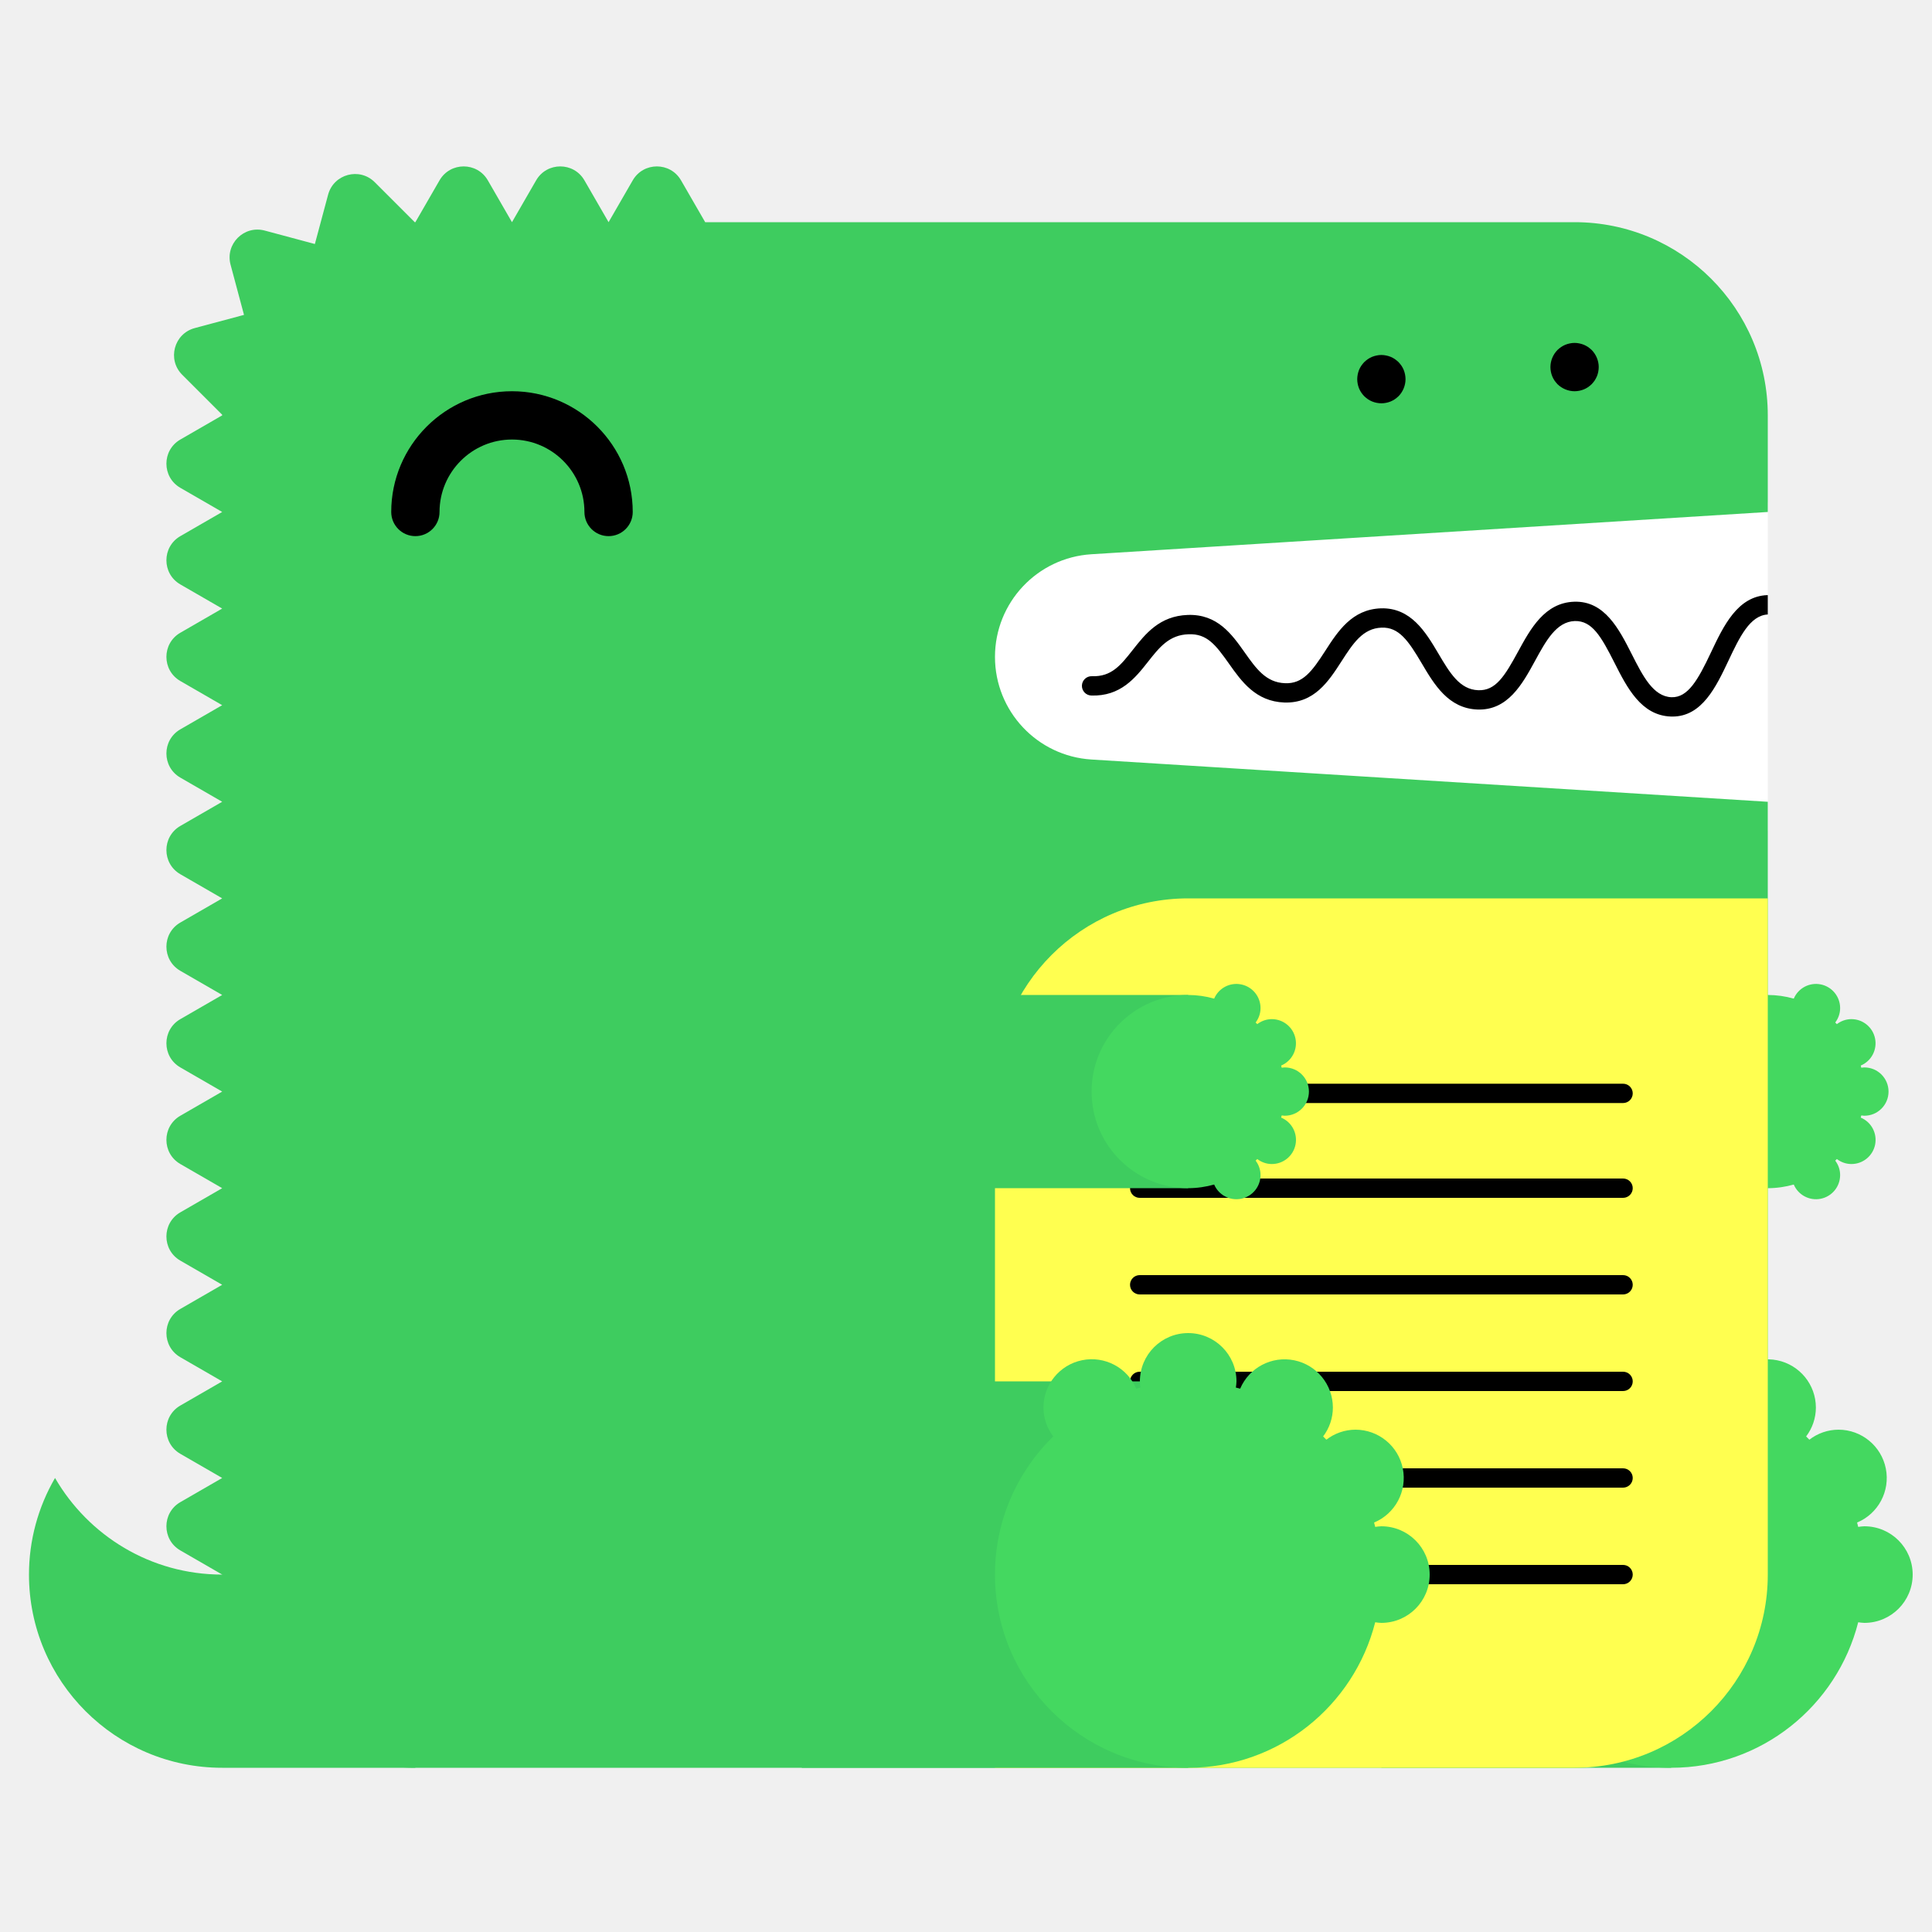
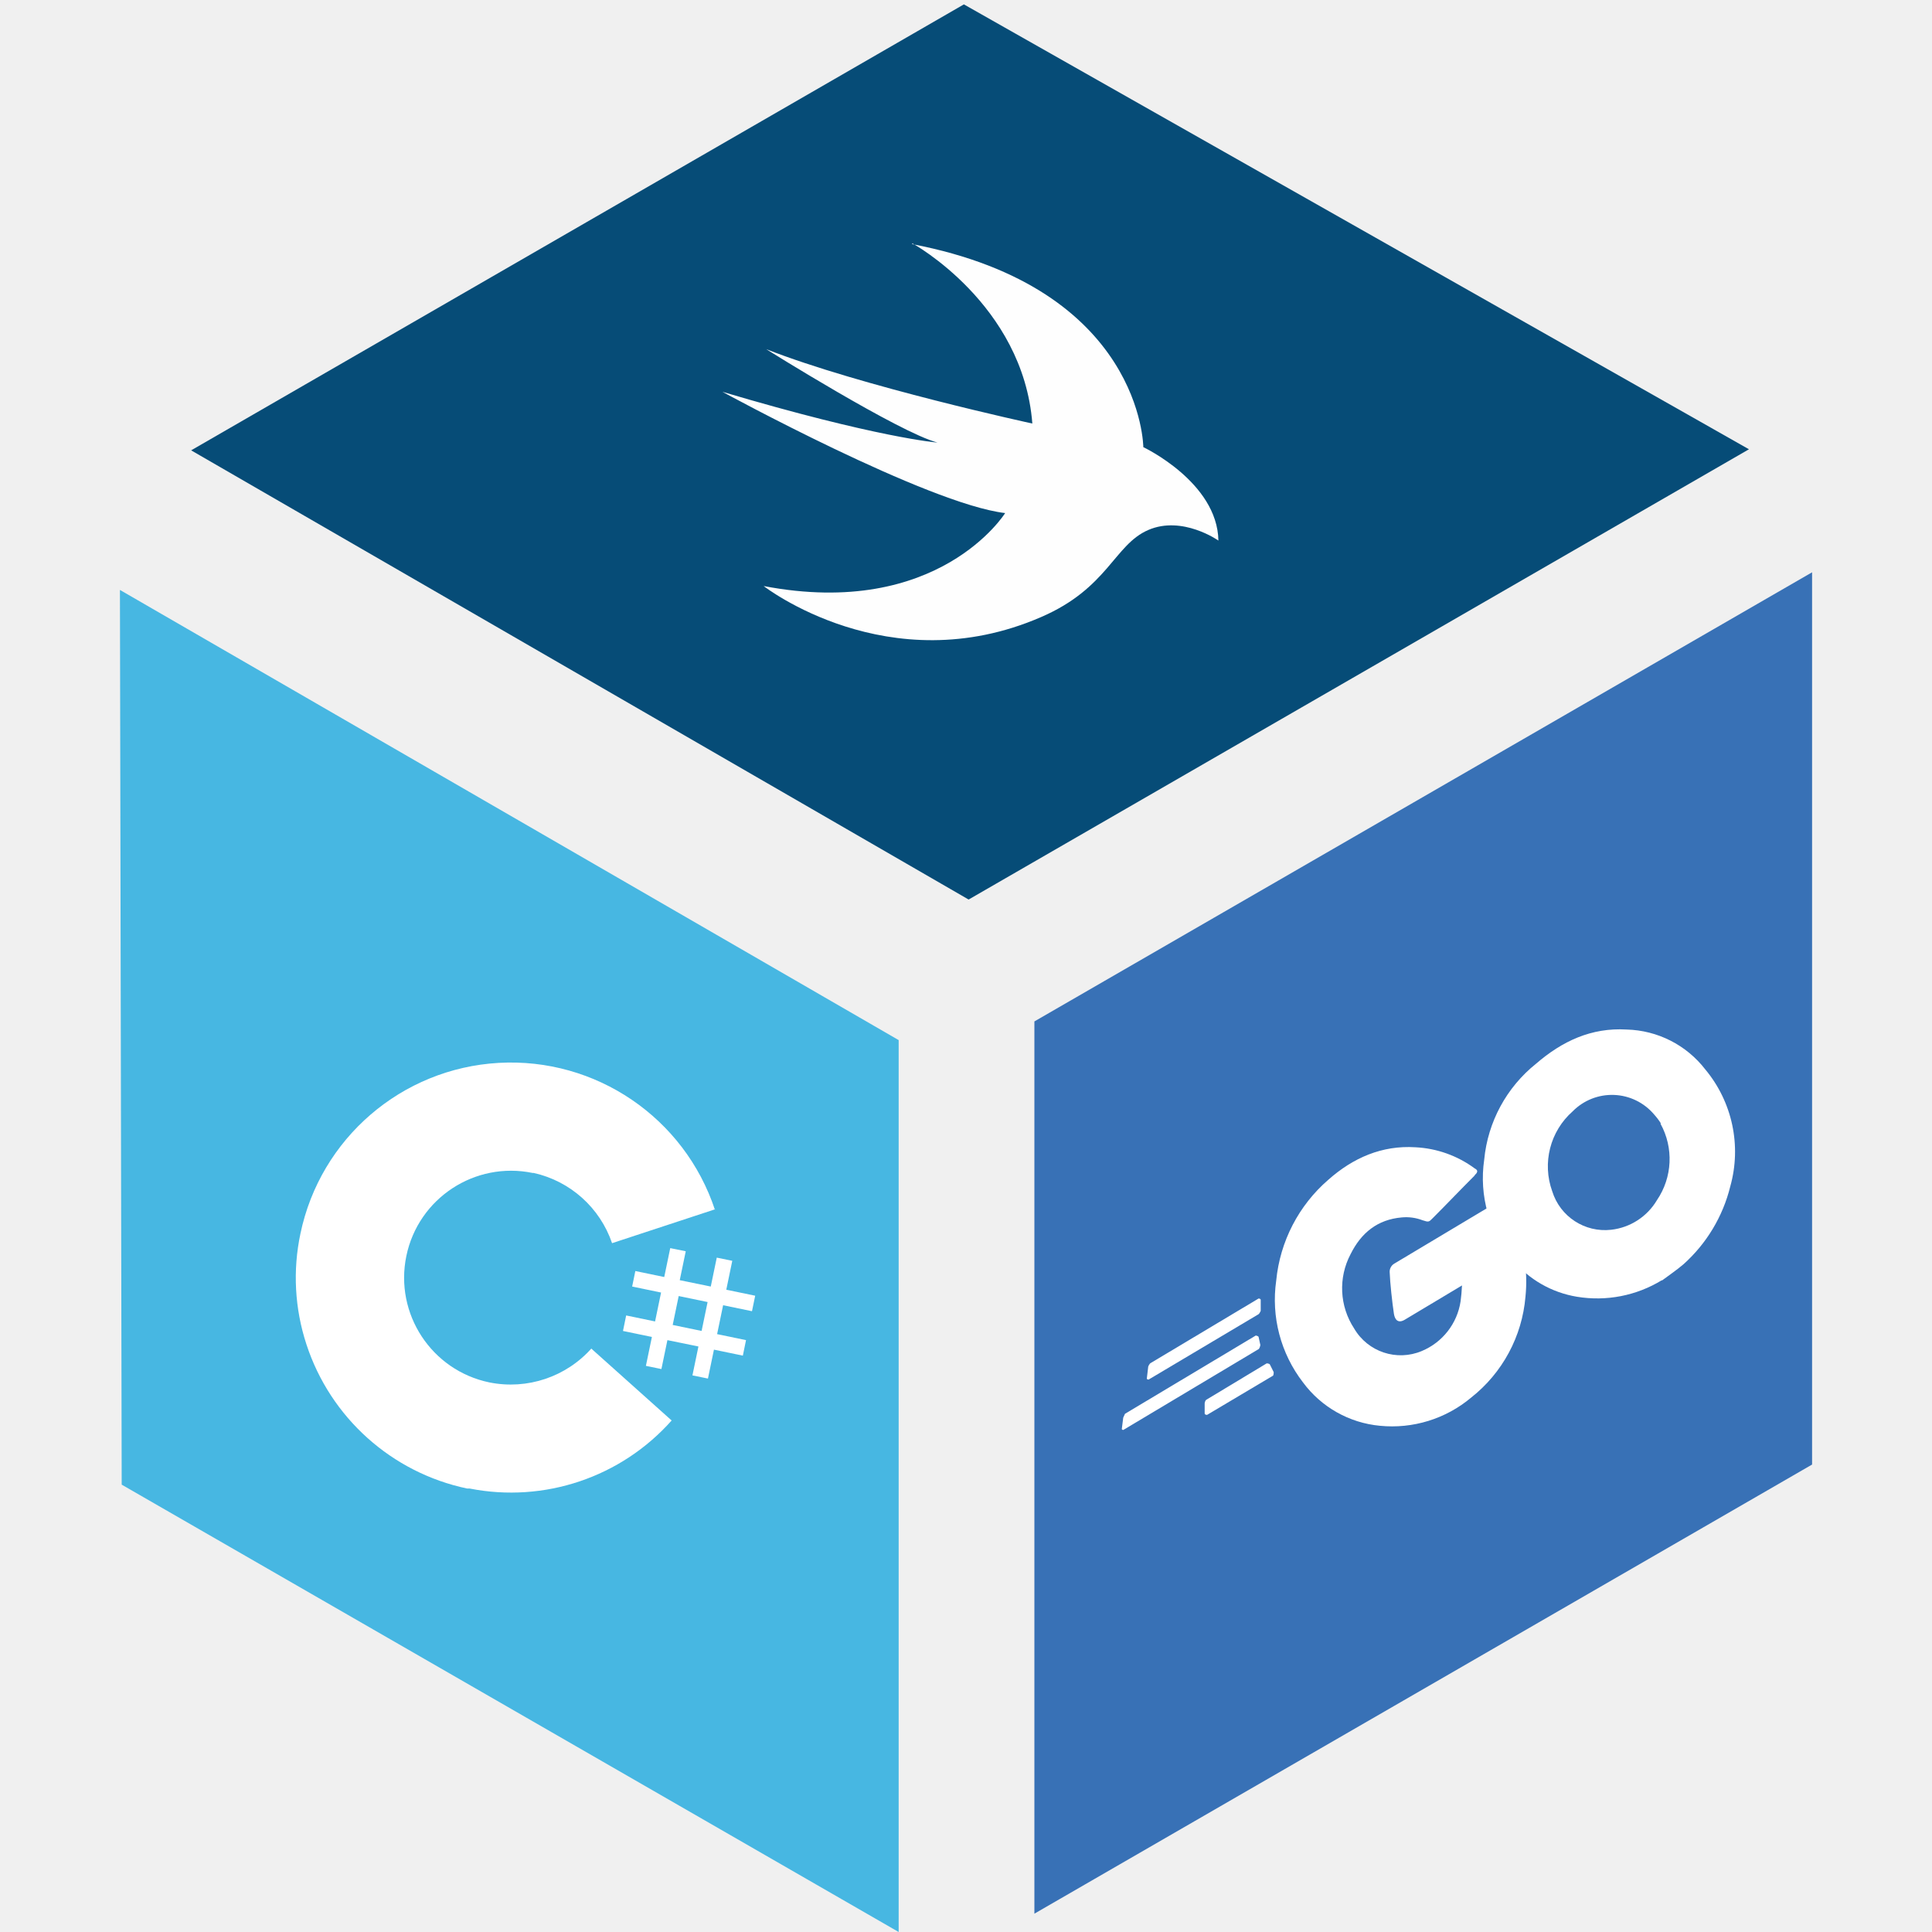
- <svg xmlns="http://www.w3.org/2000/svg" width="200" height="200" viewBox="0 0 200 200">
-   <g fill="none" fill-rule="evenodd">
-     <path fill="#FFF" d="M99 52h84v34H99z" />
-     <path d="M23 163c-7.398 0-13.843-4.027-17.303-10A19.886 19.886 0 0 0 3 163c0 11.046 8.954 20 20 20h20v-20H23z" fill="#3ECC5F" />
-     <path d="M112.98 57.376L183 53V43c0-11.046-8.954-20-20-20H73l-2.5-4.33c-1.112-1.925-3.889-1.925-5 0L63 23l-2.5-4.33c-1.111-1.925-3.889-1.925-5 0L53 23l-2.5-4.33c-1.111-1.925-3.889-1.925-5 0L43 23c-.022 0-.042.003-.065.003l-4.142-4.141c-1.57-1.571-4.252-.853-4.828 1.294l-1.369 5.104-5.192-1.392c-2.148-.575-4.111 1.389-3.535 3.536l1.39 5.193-5.102 1.367c-2.148.576-2.867 3.259-1.296 4.83l4.142 4.142c0 .021-.003.042-.003.064l-4.33 2.5c-1.925 1.111-1.925 3.889 0 5L23 53l-4.33 2.5c-1.925 1.111-1.925 3.889 0 5L23 63l-4.33 2.5c-1.925 1.111-1.925 3.889 0 5L23 73l-4.33 2.5c-1.925 1.111-1.925 3.889 0 5L23 83l-4.33 2.5c-1.925 1.111-1.925 3.889 0 5L23 93l-4.33 2.5c-1.925 1.111-1.925 3.889 0 5L23 103l-4.33 2.5c-1.925 1.111-1.925 3.889 0 5L23 113l-4.33 2.5c-1.925 1.111-1.925 3.889 0 5L23 123l-4.33 2.5c-1.925 1.111-1.925 3.889 0 5L23 133l-4.33 2.5c-1.925 1.111-1.925 3.889 0 5L23 143l-4.33 2.5c-1.925 1.111-1.925 3.889 0 5L23 153l-4.33 2.5c-1.925 1.111-1.925 3.889 0 5L23 163c0 11.046 8.954 20 20 20h120c11.046 0 20-8.954 20-20V83l-70.02-4.376A10.645 10.645 0 0 1 103 68c0-5.621 4.37-10.273 9.98-10.624" fill="#3ECC5F" />
-     <path fill="#3ECC5F" d="M143 183h30v-40h-30z" />
-     <path d="M193 158c-.219 0-.428.037-.639.064-.038-.15-.074-.301-.116-.451A5 5 0 0 0 190.32 148a4.96 4.96 0 0 0-3.016 1.036 26.531 26.531 0 0 0-.335-.336 4.955 4.955 0 0 0 1.011-2.987 5 5 0 0 0-9.599-1.959c-.148-.042-.297-.077-.445-.115.027-.211.064-.42.064-.639a5 5 0 0 0-5-5 5 5 0 0 0-5 5c0 .219.037.428.064.639-.148.038-.297.073-.445.115a4.998 4.998 0 0 0-9.599 1.959c0 1.125.384 2.151 1.011 2.987-3.717 3.632-6.031 8.693-6.031 14.3 0 11.046 8.954 20 20 20 9.339 0 17.16-6.41 19.361-15.064.211.027.42.064.639.064a5 5 0 0 0 5-5 5 5 0 0 0-5-5" fill="#44D860" />
-     <path fill="#3ECC5F" d="M153 123h30v-20h-30z" />
-     <path d="M193 115.5a2.5 2.5 0 1 0 0-5c-.109 0-.214.019-.319.032-.02-.075-.037-.15-.058-.225a2.501 2.501 0 0 0-.963-4.807c-.569 0-1.088.197-1.508.518a6.653 6.653 0 0 0-.168-.168c.314-.417.506-.931.506-1.494a2.5 2.5 0 0 0-4.8-.979A9.987 9.987 0 0 0 183 103c-5.522 0-10 4.478-10 10s4.478 10 10 10c.934 0 1.833-.138 2.69-.377a2.5 2.5 0 0 0 4.8-.979c0-.563-.192-1.077-.506-1.494.057-.055.113-.111.168-.168.42.321.939.518 1.508.518a2.5 2.5 0 0 0 .963-4.807c.021-.074.038-.15.058-.225.105.013.21.032.319.032" fill="#44D860" />
-     <path d="M63 55.5a2.5 2.5 0 0 1-2.5-2.5c0-4.136-3.364-7.5-7.5-7.5s-7.5 3.364-7.5 7.5a2.5 2.5 0 1 1-5 0c0-6.893 5.607-12.5 12.5-12.5S65.5 46.107 65.5 53a2.5 2.5 0 0 1-2.5 2.5" fill="#000" />
-     <path d="M103 183h60c11.046 0 20-8.954 20-20V93h-60c-11.046 0-20 8.954-20 20v70z" fill="#FFFF50" />
-     <path d="M168.02 124h-50.04a1 1 0 1 1 0-2h50.04a1 1 0 1 1 0 2m0 20h-50.04a1 1 0 1 1 0-2h50.04a1 1 0 1 1 0 2m0 20h-50.04a1 1 0 1 1 0-2h50.04a1 1 0 1 1 0 2m0-49.814h-50.04a1 1 0 1 1 0-2h50.04a1 1 0 1 1 0 2m0 19.814h-50.04a1 1 0 1 1 0-2h50.04a1 1 0 1 1 0 2m0 20h-50.04a1 1 0 1 1 0-2h50.04a1 1 0 1 1 0 2M183 61.611c-.012 0-.022-.006-.034-.005-3.09.105-4.552 3.196-5.842 5.923-1.346 2.85-2.387 4.703-4.093 4.647-1.889-.068-2.969-2.202-4.113-4.46-1.314-2.594-2.814-5.536-5.963-5.426-3.046.104-4.513 2.794-5.807 5.167-1.377 2.528-2.314 4.065-4.121 3.994-1.927-.07-2.951-1.805-4.136-3.813-1.321-2.236-2.848-4.75-5.936-4.664-2.994.103-4.465 2.385-5.763 4.4-1.373 2.13-2.335 3.428-4.165 3.351-1.973-.07-2.992-1.51-4.171-3.177-1.324-1.873-2.816-3.993-5.895-3.89-2.928.1-4.399 1.97-5.696 3.618-1.232 1.564-2.194 2.802-4.229 2.724a1 1 0 0 0-.072 2c3.017.101 4.545-1.8 5.872-3.487 1.177-1.496 2.193-2.787 4.193-2.855 1.926-.082 2.829 1.115 4.195 3.045 1.297 1.834 2.769 3.914 5.731 4.021 3.103.104 4.596-2.215 5.918-4.267 1.182-1.834 2.202-3.417 4.15-3.484 1.793-.067 2.769 1.35 4.145 3.681 1.297 2.197 2.766 4.686 5.787 4.796 3.125.108 4.634-2.62 5.949-5.035 1.139-2.088 2.214-4.06 4.119-4.126 1.793-.042 2.728 1.595 4.111 4.33 1.292 2.553 2.757 5.445 5.825 5.556l.169.003c3.064 0 4.518-3.075 5.805-5.794 1.139-2.41 2.217-4.68 4.067-4.773v-2z" fill="#000" />
-     <path fill="#3ECC5F" d="M83 183h40v-40H83z" />
-     <path d="M143 158c-.219 0-.428.037-.639.064-.038-.15-.074-.301-.116-.451A5 5 0 0 0 140.32 148a4.96 4.96 0 0 0-3.016 1.036 26.531 26.531 0 0 0-.335-.336 4.955 4.955 0 0 0 1.011-2.987 5 5 0 0 0-9.599-1.959c-.148-.042-.297-.077-.445-.115.027-.211.064-.42.064-.639a5 5 0 0 0-5-5 5 5 0 0 0-5 5c0 .219.037.428.064.639-.148.038-.297.073-.445.115a4.998 4.998 0 0 0-9.599 1.959c0 1.125.384 2.151 1.011 2.987-3.717 3.632-6.031 8.693-6.031 14.3 0 11.046 8.954 20 20 20 9.339 0 17.16-6.41 19.361-15.064.211.027.42.064.639.064a5 5 0 0 0 5-5 5 5 0 0 0-5-5" fill="#44D860" />
-     <path fill="#3ECC5F" d="M83 123h40v-20H83z" />
-     <path d="M133 115.5a2.5 2.5 0 1 0 0-5c-.109 0-.214.019-.319.032-.02-.075-.037-.15-.058-.225a2.501 2.501 0 0 0-.963-4.807c-.569 0-1.088.197-1.508.518a6.653 6.653 0 0 0-.168-.168c.314-.417.506-.931.506-1.494a2.5 2.5 0 0 0-4.8-.979A9.987 9.987 0 0 0 123 103c-5.522 0-10 4.478-10 10s4.478 10 10 10c.934 0 1.833-.138 2.69-.377a2.5 2.5 0 0 0 4.8-.979c0-.563-.192-1.077-.506-1.494.057-.055.113-.111.168-.168.42.321.939.518 1.508.518a2.5 2.5 0 0 0 .963-4.807c.021-.074.038-.15.058-.225.105.013.21.032.319.032" fill="#44D860" />
-     <path d="M143 41.75c-.16 0-.33-.02-.49-.05a2.52 2.52 0 0 1-.47-.14c-.15-.06-.29-.14-.431-.23-.13-.09-.259-.2-.38-.31-.109-.12-.219-.24-.309-.38s-.17-.28-.231-.43a2.619 2.619 0 0 1-.189-.96c0-.16.02-.33.05-.49.03-.16.08-.31.139-.47.061-.15.141-.29.231-.43.09-.13.2-.26.309-.38.121-.11.25-.22.38-.31.141-.09.281-.17.431-.23.149-.06.31-.11.47-.14.32-.07.65-.07.98 0 .159.03.32.08.47.14.149.06.29.14.43.23.13.09.259.2.38.31.11.12.22.25.31.38.09.14.17.28.23.43.06.16.11.31.14.47.029.16.05.33.05.49 0 .66-.271 1.31-.73 1.77-.121.11-.25.22-.38.31-.14.09-.281.17-.43.23a2.565 2.565 0 0 1-.96.19m20-1.25c-.66 0-1.3-.27-1.771-.73a3.802 3.802 0 0 1-.309-.38c-.09-.14-.17-.28-.231-.43a2.619 2.619 0 0 1-.189-.96c0-.66.27-1.3.729-1.77.121-.11.25-.22.38-.31.141-.09.281-.17.431-.23.149-.06.31-.11.47-.14.32-.07.66-.07.98 0 .159.03.32.08.47.14.149.06.29.14.43.23.13.09.259.2.38.31.459.47.73 1.11.73 1.77 0 .16-.021.33-.05.49-.03.16-.08.32-.14.47-.07.15-.14.29-.23.43-.09.13-.2.26-.31.38-.121.11-.25.22-.38.31-.14.09-.281.17-.43.23a2.565 2.565 0 0 1-.96.19" fill="#000" />
+ <svg xmlns="http://www.w3.org/2000/svg" width="300" height="300" viewBox="0 0 300 300">
+   <defs>
+     <clipPath id="b">
+       <rect width="300" height="300" />
+     </clipPath>
+   </defs>
+   <g id="a" clip-path="url(#b)">
+     <g transform="translate(11.623 -1.97)">
+       <g transform="translate(7 2.65)">
+         <path d="M129.722,141.636,9.02,71.9,129.011,2.65,250.917,71.732l-121.14,69.9Z" transform="translate(2.038 -2.65)" fill="#064c77" />
+         <path d="M153.7,18.76V157.308L32.94,227.047V88.5L153.7,18.76Z" transform="translate(109.056 69.427)" fill="#3871b6" />
+         <path d="M127.921,89.163V227.656L7.274,158.191,7,19.26Z" transform="translate(-7 71.664)" fill="#47b7e2" />
+       </g>
+       <g transform="translate(34.306 166.979)">
+         <path d="M31.014,38.423l-.931,4.489L34.9,43.9l.931-4.489,2.409.493-.931,4.489,4.489.931L41.3,47.729,36.816,46.8l-.931,4.489,4.489.931-.493,2.409L35.393,53.7l-.931,4.489-2.409-.493.931-4.489-4.817-.985-.931,4.489-2.409-.493.931-4.489-4.489-.931.493-2.409,4.489.931.931-4.489L22.693,43.9l.493-2.409,4.489.931.931-4.489Zm3.394,7.883-4.489-.931-.931,4.489,4.489.931Z" transform="translate(29.539 -9.135)" fill="#fff" />
+         <path d="M12.71,59.22a33.383,33.383,0,0,1,64.375-3.668v-.109L61.1,60.7A16.694,16.694,0,0,0,48.948,49.8h-.164A16.6,16.6,0,1,0,42.05,82.321,16.8,16.8,0,0,0,57.98,76.956l-.109.109L70.351,88.233A33.344,33.344,0,0,1,38.985,98.8H38.6A33.529,33.529,0,0,1,13.64,76.409,33.094,33.094,0,0,1,12.71,59.22Z" transform="translate(-11.988 -32.67)" fill="#fff" />
+       </g>
+       <path d="M53.54,9.539c35.8,6.843,35.91,31.53,35.91,31.53s11.5,5.419,11.66,14.506c0,0-5.584-3.941-10.893-1.642s-6.24,9.032-16.641,13.521c-23.7,10.291-43.081-4.817-43.081-4.817,27.206,5.2,37.5-11.331,37.5-11.331-12.043-1.423-43.9-18.831-43.9-18.831,24.14,7.171,33.392,7.883,33.392,7.883-5.967-1.587-26.6-14.506-26.6-14.506,14.78,5.8,41.329,11.55,41.329,11.55C70.783,18.845,53.6,9.43,53.6,9.43h0Z" transform="translate(76.461 30.334)" fill="#fefefe" />
+       <g transform="translate(162.572 161.802)">
+         <path d="M36.4,51.95s-.274,0-.274-.164l.219-1.861s.164-.438.383-.547L53.483,39.36s.328,0,.328.219v1.7s-.219.493-.383.547L36.4,51.95Z" transform="translate(-32.243 2.44)" fill="#fff" />
+         <path d="M35.694,55.08s-.274,0-.274-.164l.219-1.752s.164-.383.274-.6L56.221,40.41s.383.055.438.219l.274,1.259a1.577,1.577,0,0,1-.219.6L35.639,55.08Z" transform="translate(-35.42 7.138)" fill="#fff" />
+         <path d="M38.1,49.192s-.328,0-.328-.219V47.386s.055-.438.274-.547L47.4,41.2s.383,0,.493.164l.6,1.2s0,.438-.109.547L38.153,49.192Z" transform="translate(-24.906 10.672)" fill="#fff" />
+         <g transform="translate(23.805)">
+           <path d="M70.759,39.478c-2.463,2.463-4.106,4.215-6.514,6.624-.6.6-.6.657-1.587.328a7.135,7.135,0,0,0-3.23-.438c-3.777.328-6.3,2.409-7.937,5.693a11.357,11.357,0,0,0,.547,11.55,8.385,8.385,0,0,0,10.51,3.5,9.961,9.961,0,0,0,6.021-7.718c.109-.766.164-1.533.219-2.463l-8.868,5.31c-.985.6-1.533.109-1.7-.876-.274-1.806-.6-4.817-.657-6.4a1.459,1.459,0,0,1,.712-1.423L75.028,43.146C75.685,44.46,76.4,45.664,77,47.032a23.362,23.362,0,0,1,1.642,11.277,22.328,22.328,0,0,1-8.43,15.656,19.1,19.1,0,0,1-14.178,4.379A16.788,16.788,0,0,1,44.1,71.611a21,21,0,0,1-4.16-15.82,23.714,23.714,0,0,1,8.1-15.656c3.832-3.394,8.321-5.365,13.521-5.036a16.9,16.9,0,0,1,9.2,3.284c.547.274.493.6,0,1.04Z" transform="translate(-39.769 -16.783)" fill="#fff" />
+           <path d="M73.425,70.677A19.241,19.241,0,0,1,60.232,73.25a16.476,16.476,0,0,1-9.963-5.693,19.74,19.74,0,0,1-4.434-15.6,21.712,21.712,0,0,1,8.047-14.889c4.051-3.5,8.594-5.638,14.068-5.31a15.949,15.949,0,0,1,12.207,6.186,19.967,19.967,0,0,1,3.887,18.174,23.9,23.9,0,0,1-7.28,12.1c-1.095.931-2.244,1.7-3.339,2.518ZM73.26,46.318a9.9,9.9,0,0,0-1.04-1.368,8.564,8.564,0,0,0-12.645-.493A11.39,11.39,0,0,0,56.4,56.883a8.564,8.564,0,0,0,9.142,5.967,9.5,9.5,0,0,0,7.116-4.6,11.351,11.351,0,0,0,.547-11.879Z" transform="translate(-13.368 -31.724)" fill="#fff" />
+         </g>
+       </g>
+     </g>
  </g>
</svg>
